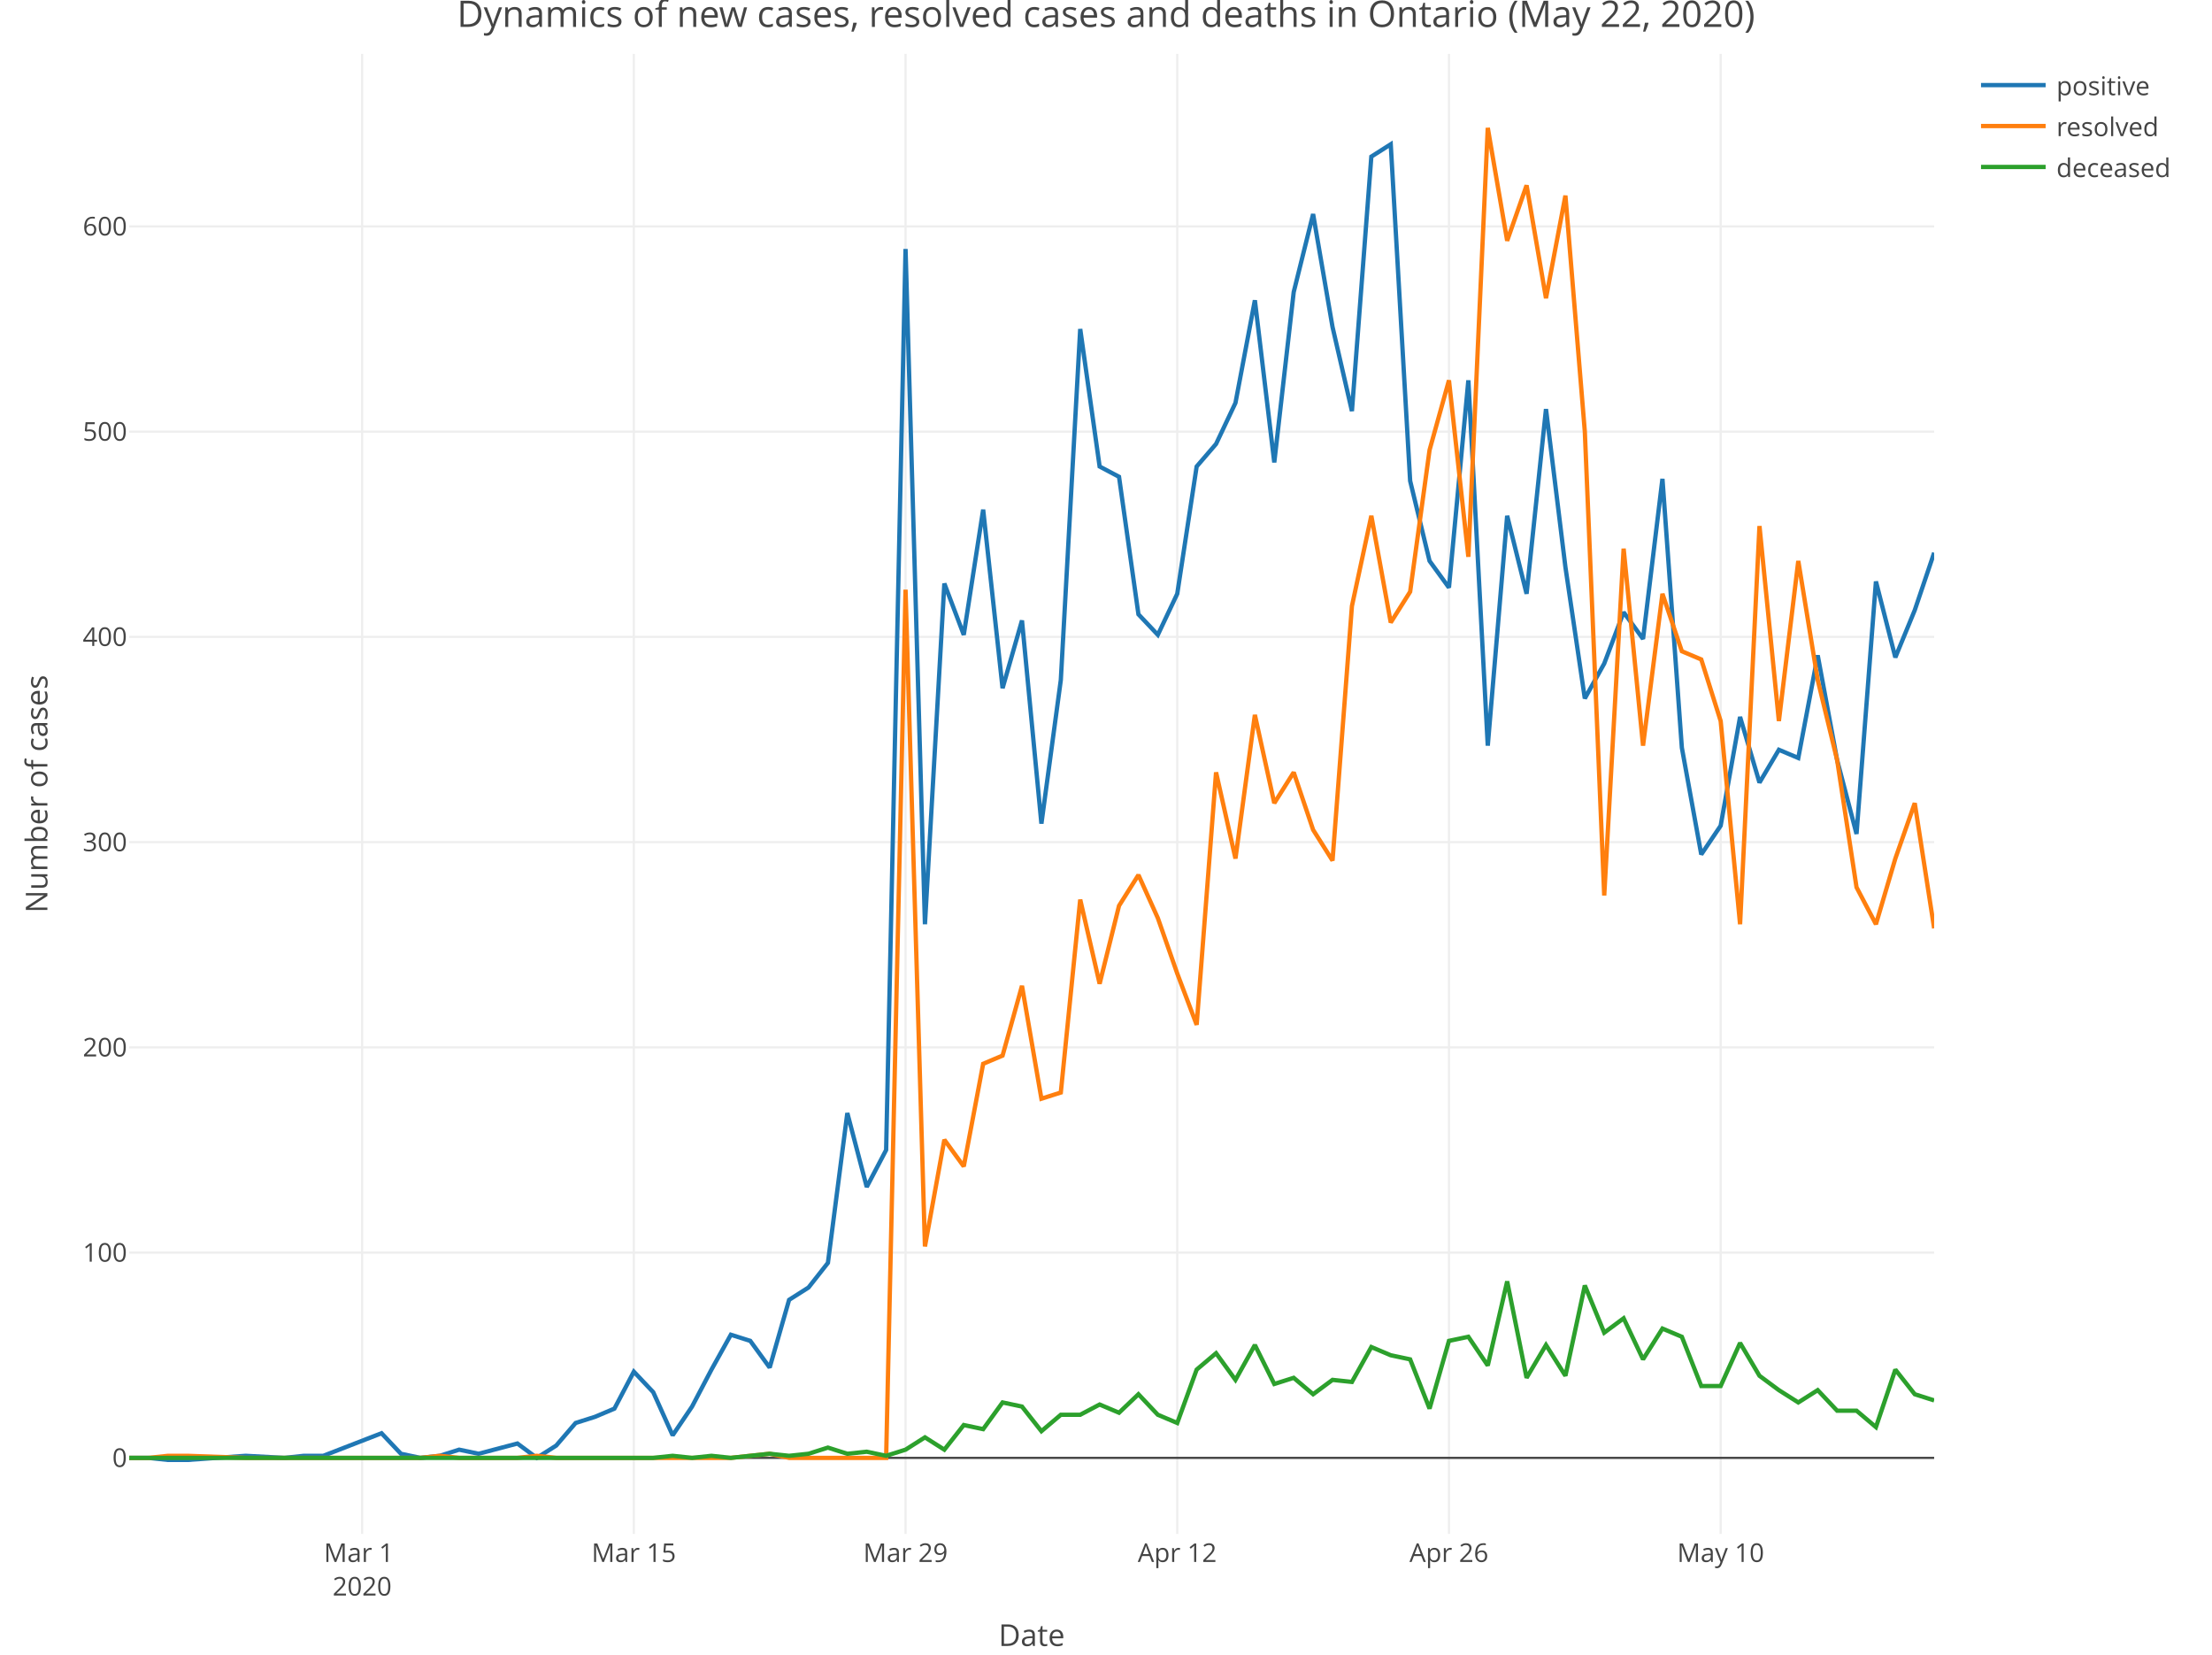
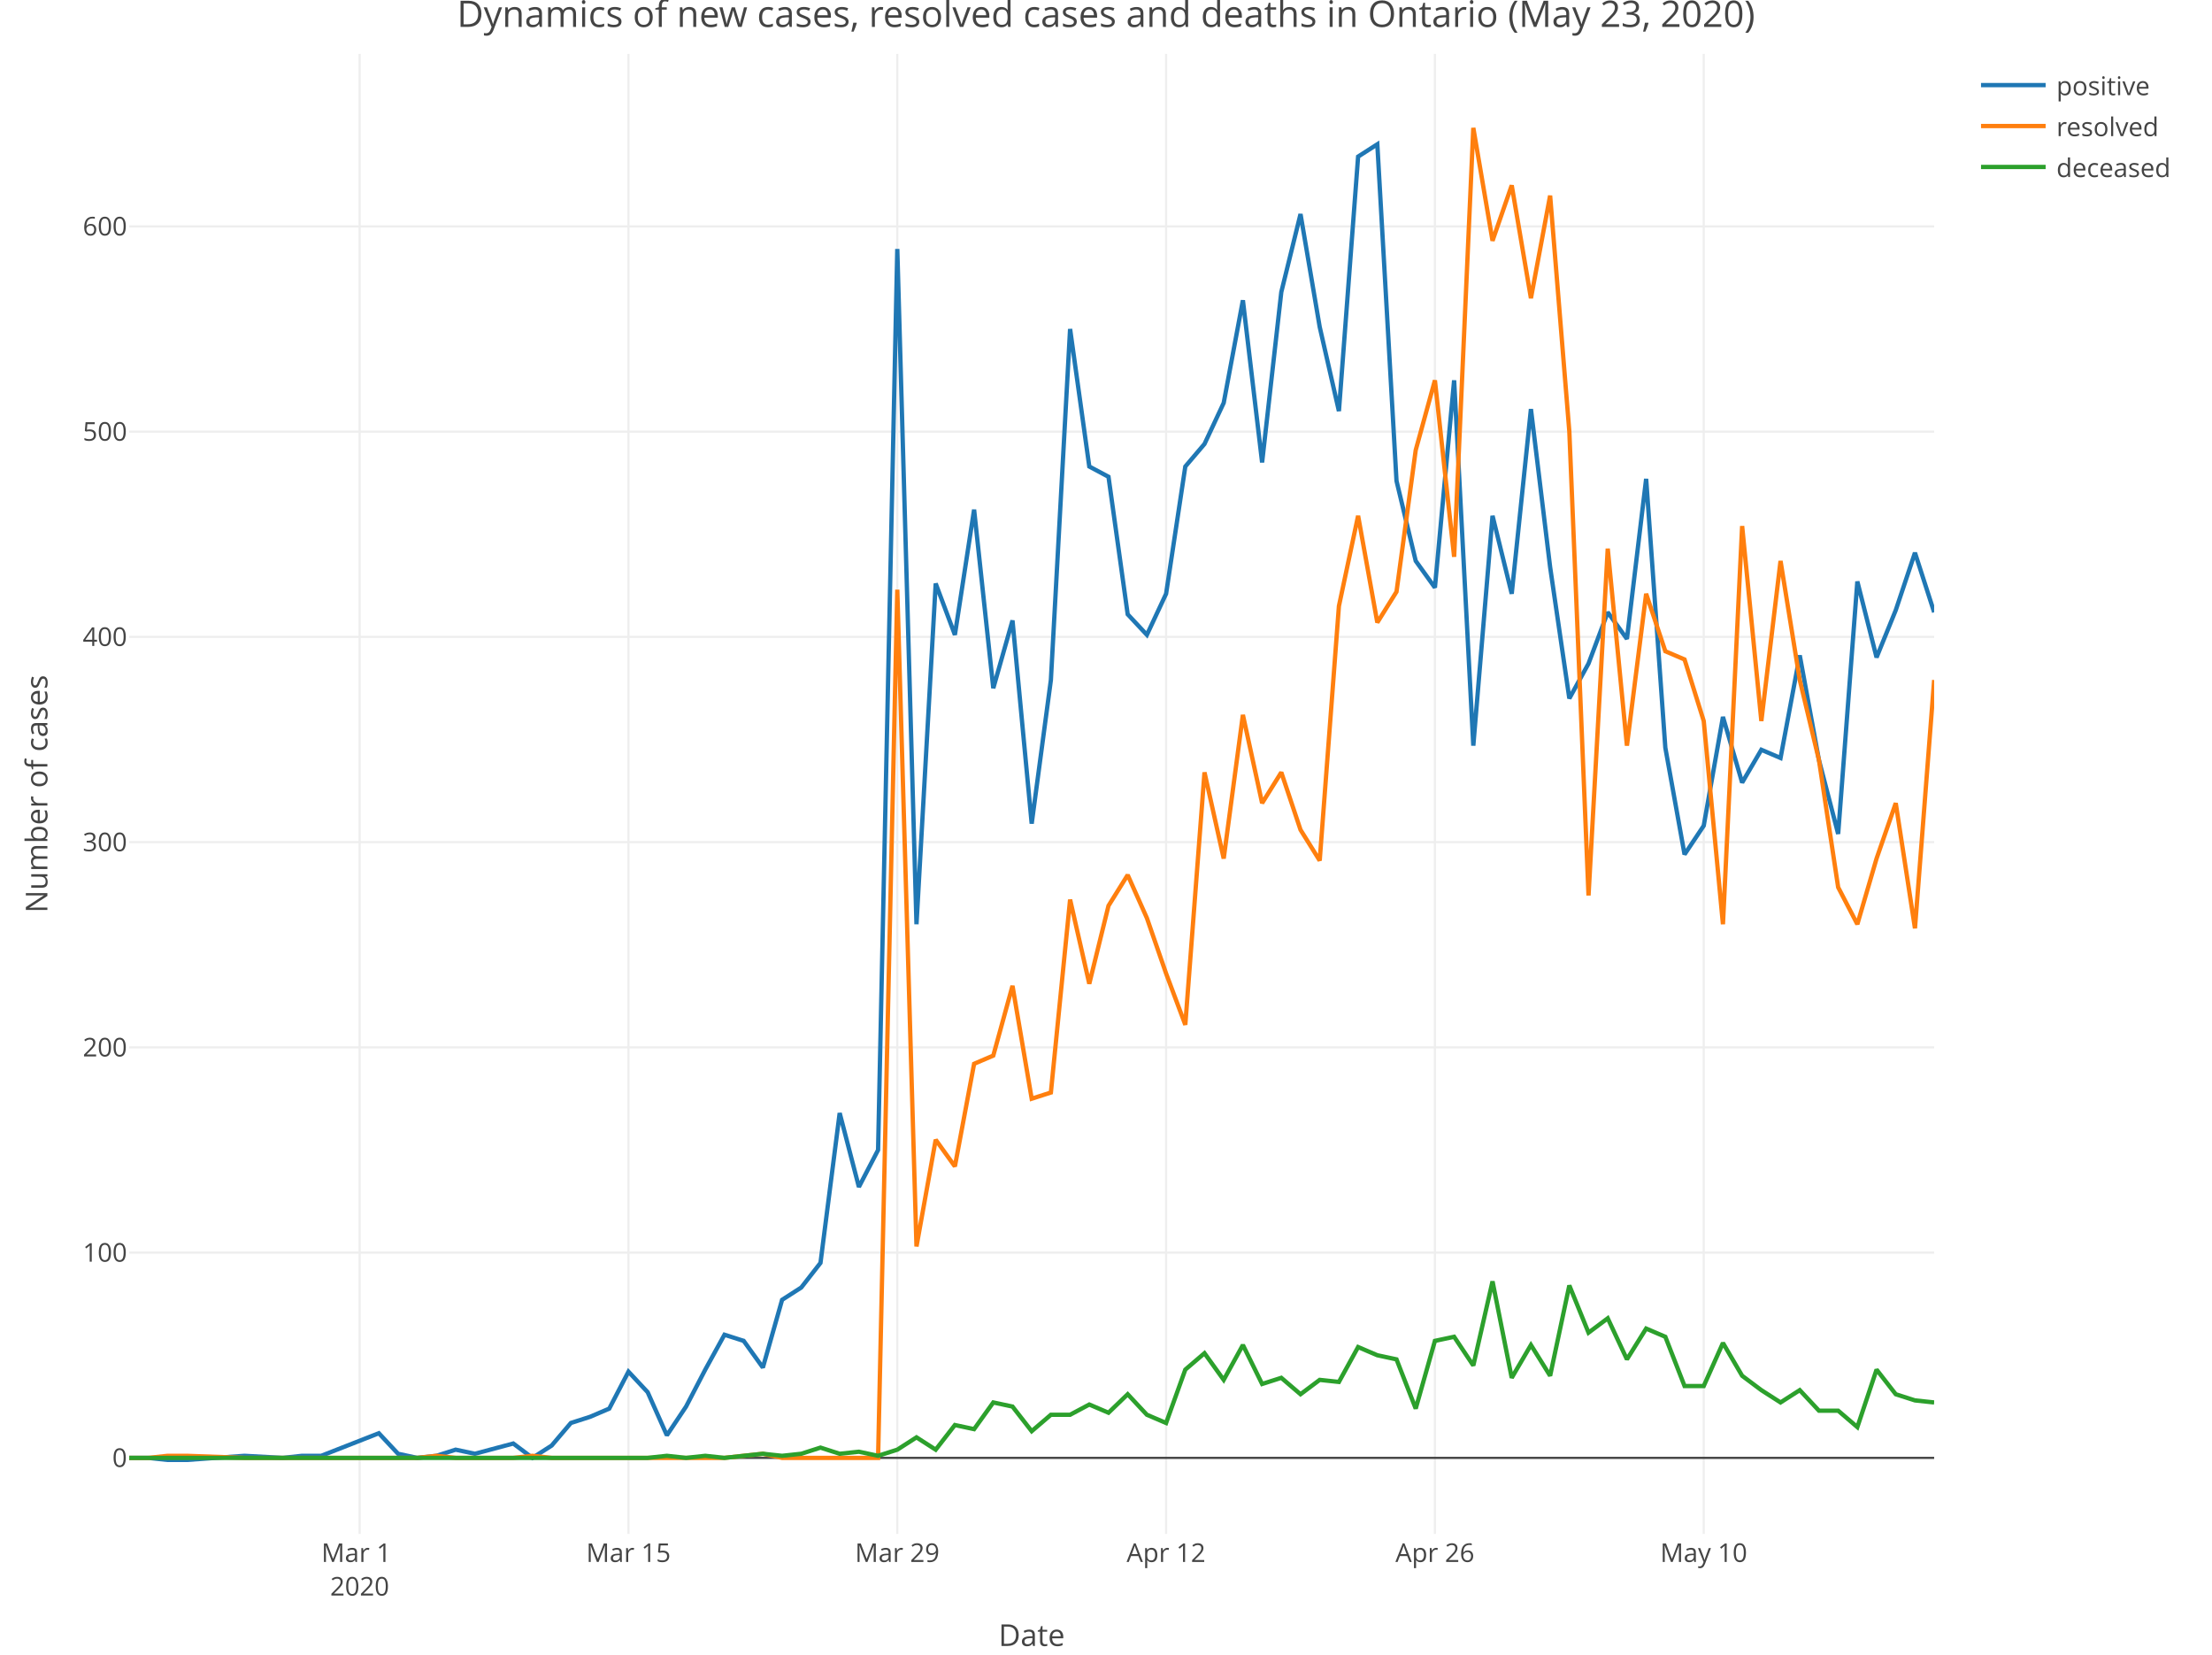
<svg xmlns="http://www.w3.org/2000/svg" class="main-svg" width="1027" height="768" style="" viewBox="0 0 1027 768">
  <rect x="0" y="0" width="1027" height="768" style="fill: rgb(255, 255, 255); fill-opacity: 1;" />
-   <defs id="defs-aa6aa7">
+   <defs id="defs-01d78c">
    <g class="clips">
-       <clipPath id="clipaa6aa7xyplot" class="plotclip">
+       <clipPath id="clip01d78cxyplot" class="plotclip">
        <rect width="838" height="687" />
      </clipPath>
-       <clipPath class="axesclip" id="clipaa6aa7x">
+       <clipPath class="axesclip" id="clip01d78cx">
        <rect x="60" y="0" width="838" height="768" />
      </clipPath>
-       <clipPath class="axesclip" id="clipaa6aa7y">
+       <clipPath class="axesclip" id="clip01d78cy">
        <rect x="0" y="25" width="1027" height="687" />
      </clipPath>
-       <clipPath class="axesclip" id="clipaa6aa7xy">
+       <clipPath class="axesclip" id="clip01d78cxy">
        <rect x="60" y="25" width="838" height="687" />
      </clipPath>
    </g>
    <g class="gradients" />
  </defs>
  <g class="bglayer" />
  <g class="layer-below">
    <g class="imagelayer" />
    <g class="shapelayer" />
  </g>
  <g class="cartesianlayer">
    <g class="subplot xy">
      <g class="layer-subplot">
        <g class="shapelayer" />
        <g class="imagelayer" />
      </g>
      <g class="gridlayer">
        <g class="x">
-           <path class="xgrid crisp" transform="translate(168.13,0)" d="M0,25v687" style="stroke: rgb(238, 238, 238); stroke-opacity: 1; stroke-width: 1px;" />
-           <path class="xgrid crisp" transform="translate(294.28,0)" d="M0,25v687" style="stroke: rgb(238, 238, 238); stroke-opacity: 1; stroke-width: 1px;" />
-           <path class="xgrid crisp" transform="translate(420.43,0)" d="M0,25v687" style="stroke: rgb(238, 238, 238); stroke-opacity: 1; stroke-width: 1px;" />
-           <path class="xgrid crisp" transform="translate(546.58,0)" d="M0,25v687" style="stroke: rgb(238, 238, 238); stroke-opacity: 1; stroke-width: 1px;" />
-           <path class="xgrid crisp" transform="translate(672.73,0)" d="M0,25v687" style="stroke: rgb(238, 238, 238); stroke-opacity: 1; stroke-width: 1px;" />
-           <path class="xgrid crisp" transform="translate(798.88,0)" d="M0,25v687" style="stroke: rgb(238, 238, 238); stroke-opacity: 1; stroke-width: 1px;" />
+           <path class="xgrid crisp" transform="translate(166.98,0)" d="M0,25v687" style="stroke: rgb(238, 238, 238); stroke-opacity: 1; stroke-width: 1px;" />
+           <path class="xgrid crisp" transform="translate(291.79,0)" d="M0,25v687" style="stroke: rgb(238, 238, 238); stroke-opacity: 1; stroke-width: 1px;" />
+           <path class="xgrid crisp" transform="translate(416.6,0)" d="M0,25v687" style="stroke: rgb(238, 238, 238); stroke-opacity: 1; stroke-width: 1px;" />
+           <path class="xgrid crisp" transform="translate(541.4,0)" d="M0,25v687" style="stroke: rgb(238, 238, 238); stroke-opacity: 1; stroke-width: 1px;" />
+           <path class="xgrid crisp" transform="translate(666.21,0)" d="M0,25v687" style="stroke: rgb(238, 238, 238); stroke-opacity: 1; stroke-width: 1px;" />
+           <path class="xgrid crisp" transform="translate(791.02,0)" d="M0,25v687" style="stroke: rgb(238, 238, 238); stroke-opacity: 1; stroke-width: 1px;" />
        </g>
        <g class="y">
          <path class="ygrid crisp" transform="translate(0,581.43)" d="M60,0h838" style="stroke: rgb(238, 238, 238); stroke-opacity: 1; stroke-width: 1px;" />
          <path class="ygrid crisp" transform="translate(0,486.16)" d="M60,0h838" style="stroke: rgb(238, 238, 238); stroke-opacity: 1; stroke-width: 1px;" />
          <path class="ygrid crisp" transform="translate(0,390.89)" d="M60,0h838" style="stroke: rgb(238, 238, 238); stroke-opacity: 1; stroke-width: 1px;" />
          <path class="ygrid crisp" transform="translate(0,295.62)" d="M60,0h838" style="stroke: rgb(238, 238, 238); stroke-opacity: 1; stroke-width: 1px;" />
          <path class="ygrid crisp" transform="translate(0,200.35)" d="M60,0h838" style="stroke: rgb(238, 238, 238); stroke-opacity: 1; stroke-width: 1px;" />
          <path class="ygrid crisp" transform="translate(0,105.08)" d="M60,0h838" style="stroke: rgb(238, 238, 238); stroke-opacity: 1; stroke-width: 1px;" />
        </g>
      </g>
      <g class="zerolinelayer">
        <path class="yzl zl crisp" transform="translate(0,676.7)" d="M60,0h838" style="stroke: rgb(68, 68, 68); stroke-opacity: 1; stroke-width: 1px;" />
      </g>
      <path class="xlines-below" />
      <path class="ylines-below" />
      <g class="overlines-below" />
      <g class="xaxislayer-below" />
      <g class="yaxislayer-below" />
      <g class="overaxes-below" />
-       <g class="plot" transform="translate(60, 25)" clip-path="url('#clipaa6aa7xyplot')">
+       <g class="plot" transform="translate(60, 25)" clip-path="url('#clip01d78cxyplot')">
        <g class="scatterlayer mlayer">
-           <g class="trace scatter tracee73a0d" style="stroke-miterlimit: 2; opacity: 1;">
+           <g class="trace scatter tracebec5d5" style="stroke-miterlimit: 2; opacity: 1;">
            <g class="fills" />
            <g class="errorbars" />
            <g class="lines">
-               <path class="js-line" d="M0,651.7L9.01,651.7L18.02,652.65L27.03,652.65L54.06,650.74L72.09,651.7L81.1,650.74L90.11,650.74L117.14,640.26L126.15,649.79L135.16,651.7L144.17,650.74L153.18,647.89L162.19,649.79L180.22,645.03L189.23,651.7L198.24,645.98L207.25,635.5L216.26,632.64L225.27,628.83L234.28,611.68L243.29,621.21L252.3,641.22L261.31,627.88L270.32,610.73L279.33,594.54L288.34,597.39L297.35,609.78L306.37,578.34L315.38,572.62L324.39,561.19L333.4,491.64L342.41,525.94L351.42,508.79L360.43,90.56L369.44,404L378.45,245.85L387.46,269.67L396.47,211.55L405.48,294.44L414.49,263L423.51,357.31L432.52,290.63L441.53,127.71L450.54,191.54L459.55,196.31L468.56,260.14L477.57,269.67L486.58,250.61L495.59,191.54L504.6,181.07L513.61,162.01L522.62,114.38L531.63,189.64L540.65,110.57L549.66,74.36L558.67,126.76L567.68,165.82L576.69,47.69L585.7,41.97L594.71,198.21L603.72,235.37L612.73,247.75L621.74,151.53L630.75,321.11L639.76,214.41L648.77,250.61L657.78,164.87L666.8,238.23L675.81,299.2L684.82,283L693.83,259.19L702.84,271.57L711.85,197.26L720.86,322.06L729.87,371.6L738.88,358.27L747.89,307.77L756.9,338.26L765.91,323.02L774.92,326.83L783.94,279.19L792.95,327.78L801.96,362.08L810.97,244.9L819.98,280.15L828.99,258.23L838,231.56" style="vector-effect: non-scaling-stroke; fill: none; stroke: rgb(31, 119, 180); stroke-opacity: 1; stroke-width: 2px; opacity: 1;" />
+               <path class="js-line" d="M0,651.7L8.91,651.7L17.83,652.65L26.74,652.65L53.49,650.74L71.32,651.7L80.23,650.74L89.15,650.74L115.89,640.26L124.81,649.79L133.72,651.7L142.64,650.74L151.55,647.89L160.47,649.79L178.3,645.03L187.21,651.7L196.13,645.98L205.04,635.5L213.96,632.64L222.87,628.83L231.79,611.68L240.7,621.21L249.62,641.22L258.53,627.88L267.45,610.73L276.36,594.54L285.28,597.39L294.19,609.78L303.11,578.34L312.02,572.62L320.94,561.19L329.85,491.64L338.77,525.94L347.68,508.79L356.6,90.56L365.51,404L374.43,245.85L383.34,269.67L392.26,211.55L401.17,294.44L410.09,263L419,357.31L427.91,290.63L436.83,127.71L445.74,191.54L454.66,196.31L463.57,260.14L472.49,269.67L481.4,250.61L490.32,191.54L499.23,181.07L508.15,162.01L517.06,114.38L525.98,189.64L534.89,110.57L543.81,74.36L552.72,126.76L561.64,165.82L570.55,47.69L579.47,41.97L588.38,198.21L597.3,235.37L606.21,247.75L615.13,151.53L624.04,321.11L632.96,214.41L641.87,250.61L650.79,164.87L659.7,238.23L668.62,299.2L677.53,283L686.45,259.19L695.36,271.57L704.28,197.26L713.19,322.06L722.11,371.6L731.02,358.27L739.94,307.77L748.85,338.26L757.77,323.02L766.68,326.83L775.6,279.19L784.51,327.78L793.43,362.08L802.34,244.9L811.26,280.15L820.17,258.23L829.09,231.56L838,259.19" style="vector-effect: non-scaling-stroke; fill: none; stroke: rgb(31, 119, 180); stroke-opacity: 1; stroke-width: 2px; opacity: 1;" />
            </g>
            <g class="points" />
            <g class="text" />
          </g>
-           <g class="trace scatter tracef21389" style="stroke-miterlimit: 2; opacity: 1;">
+           <g class="trace scatter trace512376" style="stroke-miterlimit: 2; opacity: 1;">
            <g class="fills" />
            <g class="errorbars" />
            <g class="lines">
-               <path class="js-line" d="M0,651.7L9.01,651.7L18.02,650.74L27.03,650.74L54.06,651.7L135.16,651.7L144.17,650.74L153.18,651.7L162.19,651.7L180.22,651.7L189.23,650.74L198.24,651.7L207.25,651.7L279.33,651.7L288.34,650.74L297.35,649.79L306.37,651.7L351.42,651.7L360.43,248.71L369.44,553.57L378.45,504.03L387.46,516.41L396.47,468.78L405.48,464.97L414.49,432.58L423.51,484.98L432.52,482.12L441.53,392.56L450.54,431.62L459.55,395.42L468.56,381.13L477.57,401.14L486.58,426.86L495.59,450.68L504.6,333.5L513.61,373.51L522.62,306.82L531.63,347.79L540.65,333.5L549.66,360.17L558.67,374.46L567.68,256.33L576.69,214.41L585.7,263.95L594.71,249.66L603.72,183.92L612.73,151.53L621.74,233.46L630.75,34.35L639.76,86.75L648.77,61.03L657.78,113.42L666.8,65.79L675.81,175.35L684.82,390.66L693.83,229.65L702.84,321.11L711.85,250.61L720.86,277.29L729.87,281.1L738.88,309.68L747.89,404L756.9,219.17L765.91,309.68L774.92,235.37L783.94,290.63L792.95,327.78L801.96,386.85L810.97,404L819.98,373.51L828.99,347.79L838,405.9" style="vector-effect: non-scaling-stroke; fill: none; stroke: rgb(255, 127, 14); stroke-opacity: 1; stroke-width: 2px; opacity: 1;" />
+               <path class="js-line" d="M0,651.7L8.91,651.7L17.83,650.74L26.74,650.74L53.49,651.7L133.72,651.7L142.64,650.74L151.55,651.7L160.47,651.7L178.3,651.7L187.21,650.74L196.13,651.7L205.04,651.7L276.36,651.7L285.28,650.74L294.19,649.79L303.11,651.7L347.68,651.7L356.6,248.71L365.51,553.57L374.43,504.03L383.34,516.41L392.26,468.78L401.17,464.97L410.09,432.58L419,484.98L427.91,482.12L436.83,392.56L445.74,431.62L454.66,395.42L463.57,381.13L472.49,401.14L481.4,426.86L490.32,450.68L499.23,333.5L508.15,373.51L517.06,306.82L525.98,347.79L534.89,333.5L543.81,360.17L552.72,374.46L561.64,256.33L570.55,214.41L579.47,263.95L588.38,249.66L597.3,183.92L606.21,151.53L615.13,233.46L624.04,34.35L632.96,86.75L641.87,61.03L650.79,113.42L659.7,65.79L668.62,175.35L677.53,390.66L686.45,229.65L695.36,321.11L704.28,250.61L713.19,277.29L722.11,281.1L731.02,309.68L739.94,404L748.85,219.17L757.77,309.68L766.68,235.37L775.6,290.63L784.51,327.78L793.43,386.85L802.34,404L811.26,373.51L820.17,347.79L829.09,405.9L838,290.63" style="vector-effect: non-scaling-stroke; fill: none; stroke: rgb(255, 127, 14); stroke-opacity: 1; stroke-width: 2px; opacity: 1;" />
            </g>
            <g class="points" />
            <g class="text" />
          </g>
-           <g class="trace scatter trace6f48aa" style="stroke-miterlimit: 2; opacity: 1;">
+           <g class="trace scatter trace5fdff8" style="stroke-miterlimit: 2; opacity: 1;">
            <g class="fills" />
            <g class="errorbars" />
            <g class="lines">
-               <path class="js-line" d="M0,651.7L243.29,651.7L252.3,650.74L261.31,651.7L270.32,650.74L279.33,651.7L288.34,650.74L297.35,649.79L306.37,650.74L315.38,649.79L324.39,646.93L333.4,649.79L342.41,648.84L351.42,650.74L360.43,647.89L369.44,642.17L378.45,647.89L387.46,636.45L396.47,638.36L405.48,625.97L414.49,627.88L423.51,639.31L432.52,631.69L441.53,631.69L450.54,626.93L459.55,630.74L468.56,622.16L477.57,631.69L486.58,635.5L495.59,610.73L504.6,603.11L513.61,615.49L522.62,599.3L531.63,617.4L540.65,614.54L549.66,622.16L558.67,615.49L567.68,616.45L576.69,600.25L585.7,604.06L594.71,605.97L603.72,628.83L612.73,597.39L621.74,595.49L630.75,608.83L639.76,569.77L648.77,614.54L657.78,599.3L666.8,613.59L675.81,571.67L684.82,593.58L693.83,586.91L702.84,605.97L711.85,591.68L720.86,595.49L729.87,618.35L738.88,618.35L747.89,598.35L756.9,613.59L765.91,620.26L774.92,625.97L783.94,620.26L792.95,629.79L801.96,629.79L810.97,637.41L819.98,610.73L828.99,622.16L838,625.02" style="vector-effect: non-scaling-stroke; fill: none; stroke: rgb(44, 160, 44); stroke-opacity: 1; stroke-width: 2px; opacity: 1;" />
+               <path class="js-line" d="M0,651.7L240.7,651.7L249.62,650.74L258.53,651.7L267.45,650.74L276.36,651.7L285.28,650.74L294.19,649.79L303.11,650.74L312.02,649.79L320.94,646.93L329.85,649.79L338.77,648.84L347.68,650.74L356.6,647.89L365.51,642.17L374.43,647.89L383.34,636.45L392.26,638.36L401.17,625.97L410.09,627.88L419,639.31L427.91,631.69L436.83,631.69L445.74,626.93L454.66,630.74L463.57,622.16L472.49,631.69L481.4,635.5L490.32,610.73L499.23,603.11L508.15,615.49L517.06,599.3L525.98,617.4L534.89,614.54L543.81,622.16L552.72,615.49L561.64,616.45L570.55,600.25L579.47,604.06L588.38,605.97L597.3,628.83L606.21,597.39L615.13,595.49L624.04,608.83L632.96,569.77L641.87,614.54L650.79,599.3L659.7,613.59L668.62,571.67L677.53,593.58L686.45,586.91L695.36,605.97L704.28,591.68L713.19,595.49L722.11,618.35L731.02,618.35L739.94,598.35L748.85,613.59L757.77,620.26L766.68,625.97L775.6,620.26L784.51,629.79L793.43,629.79L802.34,637.41L811.26,610.73L820.17,622.16L829.09,625.02L838,625.97" style="vector-effect: non-scaling-stroke; fill: none; stroke: rgb(44, 160, 44); stroke-opacity: 1; stroke-width: 2px; opacity: 1;" />
            </g>
            <g class="points" />
            <g class="text" />
          </g>
        </g>
      </g>
      <g class="overplot" />
      <path class="xlines-above crisp" style="fill: none;" d="M0,0" />
      <path class="ylines-above crisp" style="fill: none;" d="M0,0" />
      <g class="overlines-above" />
      <g class="xaxislayer-above">
        <g class="xtick">
-           <text text-anchor="middle" x="0" y="725" transform="translate(168.13,0)" style="font-family: 'Open Sans', verdana, arial, sans-serif; font-size: 12px; fill: rgb(68, 68, 68); fill-opacity: 1; white-space: pre;">
+           <text text-anchor="middle" x="0" y="725" transform="translate(166.98,0)" style="font-family: 'Open Sans', verdana, arial, sans-serif; font-size: 12px; fill: rgb(68, 68, 68); fill-opacity: 1; white-space: pre;">
            <tspan class="line" dy="0em" x="0" y="725">Mar 1</tspan>
            <tspan class="line" dy="1.3em" x="0" y="725">2020</tspan>
          </text>
        </g>
        <g class="xtick">
-           <text text-anchor="middle" x="0" y="725" transform="translate(294.28,0)" style="font-family: 'Open Sans', verdana, arial, sans-serif; font-size: 12px; fill: rgb(68, 68, 68); fill-opacity: 1; white-space: pre;">Mar 15</text>
-         </g>
-         <g class="xtick">
-           <text text-anchor="middle" x="0" y="725" transform="translate(420.43,0)" style="font-family: 'Open Sans', verdana, arial, sans-serif; font-size: 12px; fill: rgb(68, 68, 68); fill-opacity: 1; white-space: pre;">Mar 29</text>
-         </g>
-         <g class="xtick">
-           <text text-anchor="middle" x="0" y="725" transform="translate(546.58,0)" style="font-family: 'Open Sans', verdana, arial, sans-serif; font-size: 12px; fill: rgb(68, 68, 68); fill-opacity: 1; white-space: pre;">Apr 12</text>
-         </g>
-         <g class="xtick">
-           <text text-anchor="middle" x="0" y="725" transform="translate(672.73,0)" style="font-family: 'Open Sans', verdana, arial, sans-serif; font-size: 12px; fill: rgb(68, 68, 68); fill-opacity: 1; white-space: pre;">Apr 26</text>
-         </g>
-         <g class="xtick">
-           <text text-anchor="middle" x="0" y="725" transform="translate(798.88,0)" style="font-family: 'Open Sans', verdana, arial, sans-serif; font-size: 12px; fill: rgb(68, 68, 68); fill-opacity: 1; white-space: pre;">May 10</text>
+           <text text-anchor="middle" x="0" y="725" transform="translate(291.79,0)" style="font-family: 'Open Sans', verdana, arial, sans-serif; font-size: 12px; fill: rgb(68, 68, 68); fill-opacity: 1; white-space: pre;">Mar 15</text>
+         </g>
+         <g class="xtick">
+           <text text-anchor="middle" x="0" y="725" transform="translate(416.6,0)" style="font-family: 'Open Sans', verdana, arial, sans-serif; font-size: 12px; fill: rgb(68, 68, 68); fill-opacity: 1; white-space: pre;">Mar 29</text>
+         </g>
+         <g class="xtick">
+           <text text-anchor="middle" x="0" y="725" transform="translate(541.4,0)" style="font-family: 'Open Sans', verdana, arial, sans-serif; font-size: 12px; fill: rgb(68, 68, 68); fill-opacity: 1; white-space: pre;">Apr 12</text>
+         </g>
+         <g class="xtick">
+           <text text-anchor="middle" x="0" y="725" transform="translate(666.21,0)" style="font-family: 'Open Sans', verdana, arial, sans-serif; font-size: 12px; fill: rgb(68, 68, 68); fill-opacity: 1; white-space: pre;">Apr 26</text>
+         </g>
+         <g class="xtick">
+           <text text-anchor="middle" x="0" y="725" transform="translate(791.02,0)" style="font-family: 'Open Sans', verdana, arial, sans-serif; font-size: 12px; fill: rgb(68, 68, 68); fill-opacity: 1; white-space: pre;">May 10</text>
        </g>
      </g>
      <g class="yaxislayer-above">
        <g class="ytick">
          <text text-anchor="end" x="59" y="4.2" transform="translate(0,676.7)" style="font-family: 'Open Sans', verdana, arial, sans-serif; font-size: 12px; fill: rgb(68, 68, 68); fill-opacity: 1; white-space: pre;">0</text>
        </g>
        <g class="ytick">
          <text text-anchor="end" x="59" y="4.2" transform="translate(0,581.43)" style="font-family: 'Open Sans', verdana, arial, sans-serif; font-size: 12px; fill: rgb(68, 68, 68); fill-opacity: 1; white-space: pre;">100</text>
        </g>
        <g class="ytick">
          <text text-anchor="end" x="59" y="4.2" transform="translate(0,486.16)" style="font-family: 'Open Sans', verdana, arial, sans-serif; font-size: 12px; fill: rgb(68, 68, 68); fill-opacity: 1; white-space: pre;">200</text>
        </g>
        <g class="ytick">
          <text text-anchor="end" x="59" y="4.2" transform="translate(0,390.89)" style="font-family: 'Open Sans', verdana, arial, sans-serif; font-size: 12px; fill: rgb(68, 68, 68); fill-opacity: 1; white-space: pre;">300</text>
        </g>
        <g class="ytick">
          <text text-anchor="end" x="59" y="4.2" transform="translate(0,295.62)" style="font-family: 'Open Sans', verdana, arial, sans-serif; font-size: 12px; fill: rgb(68, 68, 68); fill-opacity: 1; white-space: pre;">400</text>
        </g>
        <g class="ytick">
          <text text-anchor="end" x="59" y="4.2" transform="translate(0,200.35)" style="font-family: 'Open Sans', verdana, arial, sans-serif; font-size: 12px; fill: rgb(68, 68, 68); fill-opacity: 1; white-space: pre;">500</text>
        </g>
        <g class="ytick">
          <text text-anchor="end" x="59" y="4.2" transform="translate(0,105.08)" style="font-family: 'Open Sans', verdana, arial, sans-serif; font-size: 12px; fill: rgb(68, 68, 68); fill-opacity: 1; white-space: pre;">600</text>
        </g>
      </g>
      <g class="overaxes-above" />
    </g>
  </g>
  <g class="polarlayer" />
  <g class="ternarylayer" />
  <g class="geolayer" />
  <g class="funnelarealayer" />
  <g class="pielayer" />
  <g class="treemaplayer" />
  <g class="sunburstlayer" />
  <g class="glimages" />
-   <defs id="topdefs-aa6aa7">
+   <defs id="topdefs-01d78c">
    <g class="clips" />
-     <clipPath id="legendaa6aa7">
+     <clipPath id="legend01d78c">
      <rect width="102" height="67" x="0" y="0" />
    </clipPath>
  </defs>
  <g class="layer-above">
    <g class="imagelayer" />
    <g class="shapelayer" />
  </g>
  <g class="infolayer">
    <g class="legend" pointer-events="all" transform="translate(914.76, 25)">
      <rect class="bg" shape-rendering="crispEdges" style="stroke: rgb(68, 68, 68); stroke-opacity: 1; fill: rgb(255, 255, 255); fill-opacity: 1; stroke-width: 0px;" width="102" height="67" x="0" y="0" />
-       <g class="scrollbox" transform="translate(0, 0)" clip-path="url('#legendaa6aa7')">
+       <g class="scrollbox" transform="translate(0, 0)" clip-path="url('#legend01d78c')">
        <g class="groups">
          <g class="traces" style="opacity: 1;" transform="translate(0, 14.5)">
            <text class="legendtext user-select-none" text-anchor="start" x="40" y="4.68" style="font-family: 'Open Sans', verdana, arial, sans-serif; font-size: 12px; fill: rgb(68, 68, 68); fill-opacity: 1; white-space: pre;">positive</text>
            <g class="layers" style="opacity: 1;">
              <g class="legendfill" />
              <g class="legendlines">
                <path class="js-line" d="M5,0h30" style="fill: none; stroke: rgb(31, 119, 180); stroke-opacity: 1; stroke-width: 2px;" />
              </g>
              <g class="legendsymbols">
                <g class="legendpoints" />
              </g>
            </g>
            <rect class="legendtoggle" pointer-events="all" x="0" y="-9.5" width="96.109" height="19" style="cursor: pointer; fill: rgb(0, 0, 0); fill-opacity: 0;" />
          </g>
          <g class="traces" style="opacity: 1;" transform="translate(0, 33.5)">
            <text class="legendtext user-select-none" text-anchor="start" x="40" y="4.68" style="font-family: 'Open Sans', verdana, arial, sans-serif; font-size: 12px; fill: rgb(68, 68, 68); fill-opacity: 1; white-space: pre;">resolved</text>
            <g class="layers" style="opacity: 1;">
              <g class="legendfill" />
              <g class="legendlines">
                <path class="js-line" d="M5,0h30" style="fill: none; stroke: rgb(255, 127, 14); stroke-opacity: 1; stroke-width: 2px;" />
              </g>
              <g class="legendsymbols">
                <g class="legendpoints" />
              </g>
            </g>
            <rect class="legendtoggle" pointer-events="all" x="0" y="-9.5" width="96.109" height="19" style="cursor: pointer; fill: rgb(0, 0, 0); fill-opacity: 0;" />
          </g>
          <g class="traces" style="opacity: 1;" transform="translate(0, 52.5)">
            <text class="legendtext user-select-none" text-anchor="start" x="40" y="4.68" style="font-family: 'Open Sans', verdana, arial, sans-serif; font-size: 12px; fill: rgb(68, 68, 68); fill-opacity: 1; white-space: pre;">deceased</text>
            <g class="layers" style="opacity: 1;">
              <g class="legendfill" />
              <g class="legendlines">
                <path class="js-line" d="M5,0h30" style="fill: none; stroke: rgb(44, 160, 44); stroke-opacity: 1; stroke-width: 2px;" />
              </g>
              <g class="legendsymbols">
                <g class="legendpoints" />
              </g>
            </g>
            <rect class="legendtoggle" pointer-events="all" x="0" y="-9.5" width="96.109" height="19" style="cursor: pointer; fill: rgb(0, 0, 0); fill-opacity: 0;" />
          </g>
        </g>
      </g>
      <rect class="scrollbar" rx="20" ry="3" width="0" height="0" style="fill: rgb(128, 139, 164); fill-opacity: 1;" x="0" y="0" />
    </g>
    <g class="g-gtitle">
-       <text class="gtitle" x="513.5" y="12.5" text-anchor="middle" dy="0em" style="font-family: 'Open Sans', verdana, arial, sans-serif; font-size: 17px; fill: rgb(68, 68, 68); opacity: 1; font-weight: normal; white-space: pre;">Dynamics of new cases, resolved cases and deaths in Ontario (May 22, 2020)</text>
+       <text class="gtitle" x="513.5" y="12.5" text-anchor="middle" dy="0em" style="font-family: 'Open Sans', verdana, arial, sans-serif; font-size: 17px; fill: rgb(68, 68, 68); opacity: 1; font-weight: normal; white-space: pre;">Dynamics of new cases, resolved cases and deaths in Ontario (May 23, 2020)</text>
    </g>
    <g class="g-xtitle">
      <text class="xtitle" x="479" y="764" text-anchor="middle" style="font-family: 'Open Sans', verdana, arial, sans-serif; font-size: 14px; fill: rgb(68, 68, 68); opacity: 1; font-weight: normal; white-space: pre;">Date</text>
    </g>
    <g class="g-ytitle">
      <text class="ytitle" transform="rotate(-90,22,368.5)" x="22" y="368.5" text-anchor="middle" style="font-family: 'Open Sans', verdana, arial, sans-serif; font-size: 14px; fill: rgb(68, 68, 68); opacity: 1; font-weight: normal; white-space: pre;">Number of cases</text>
    </g>
  </g>
</svg>
